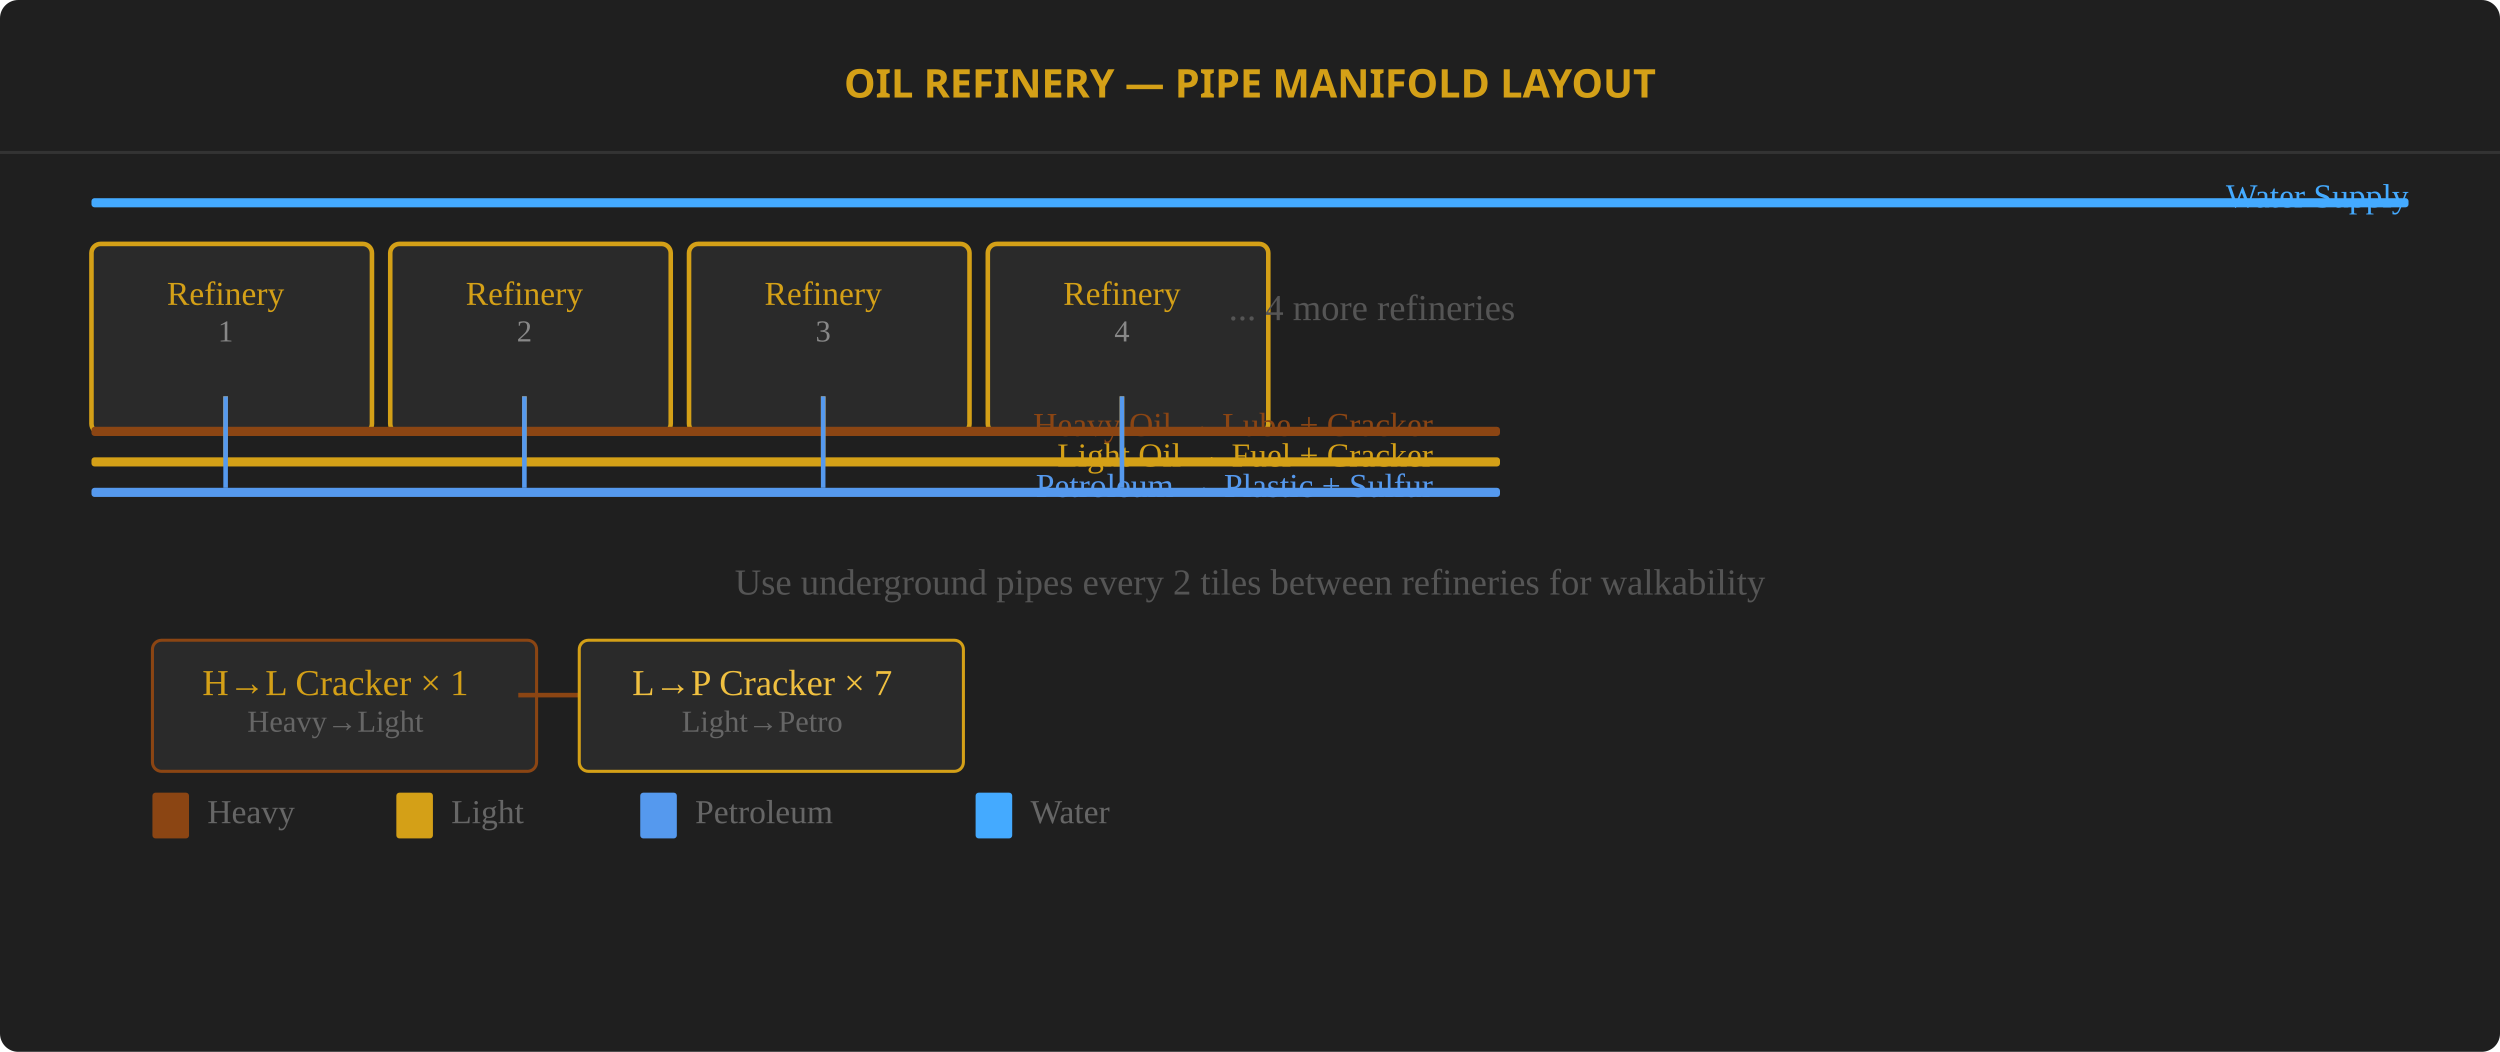
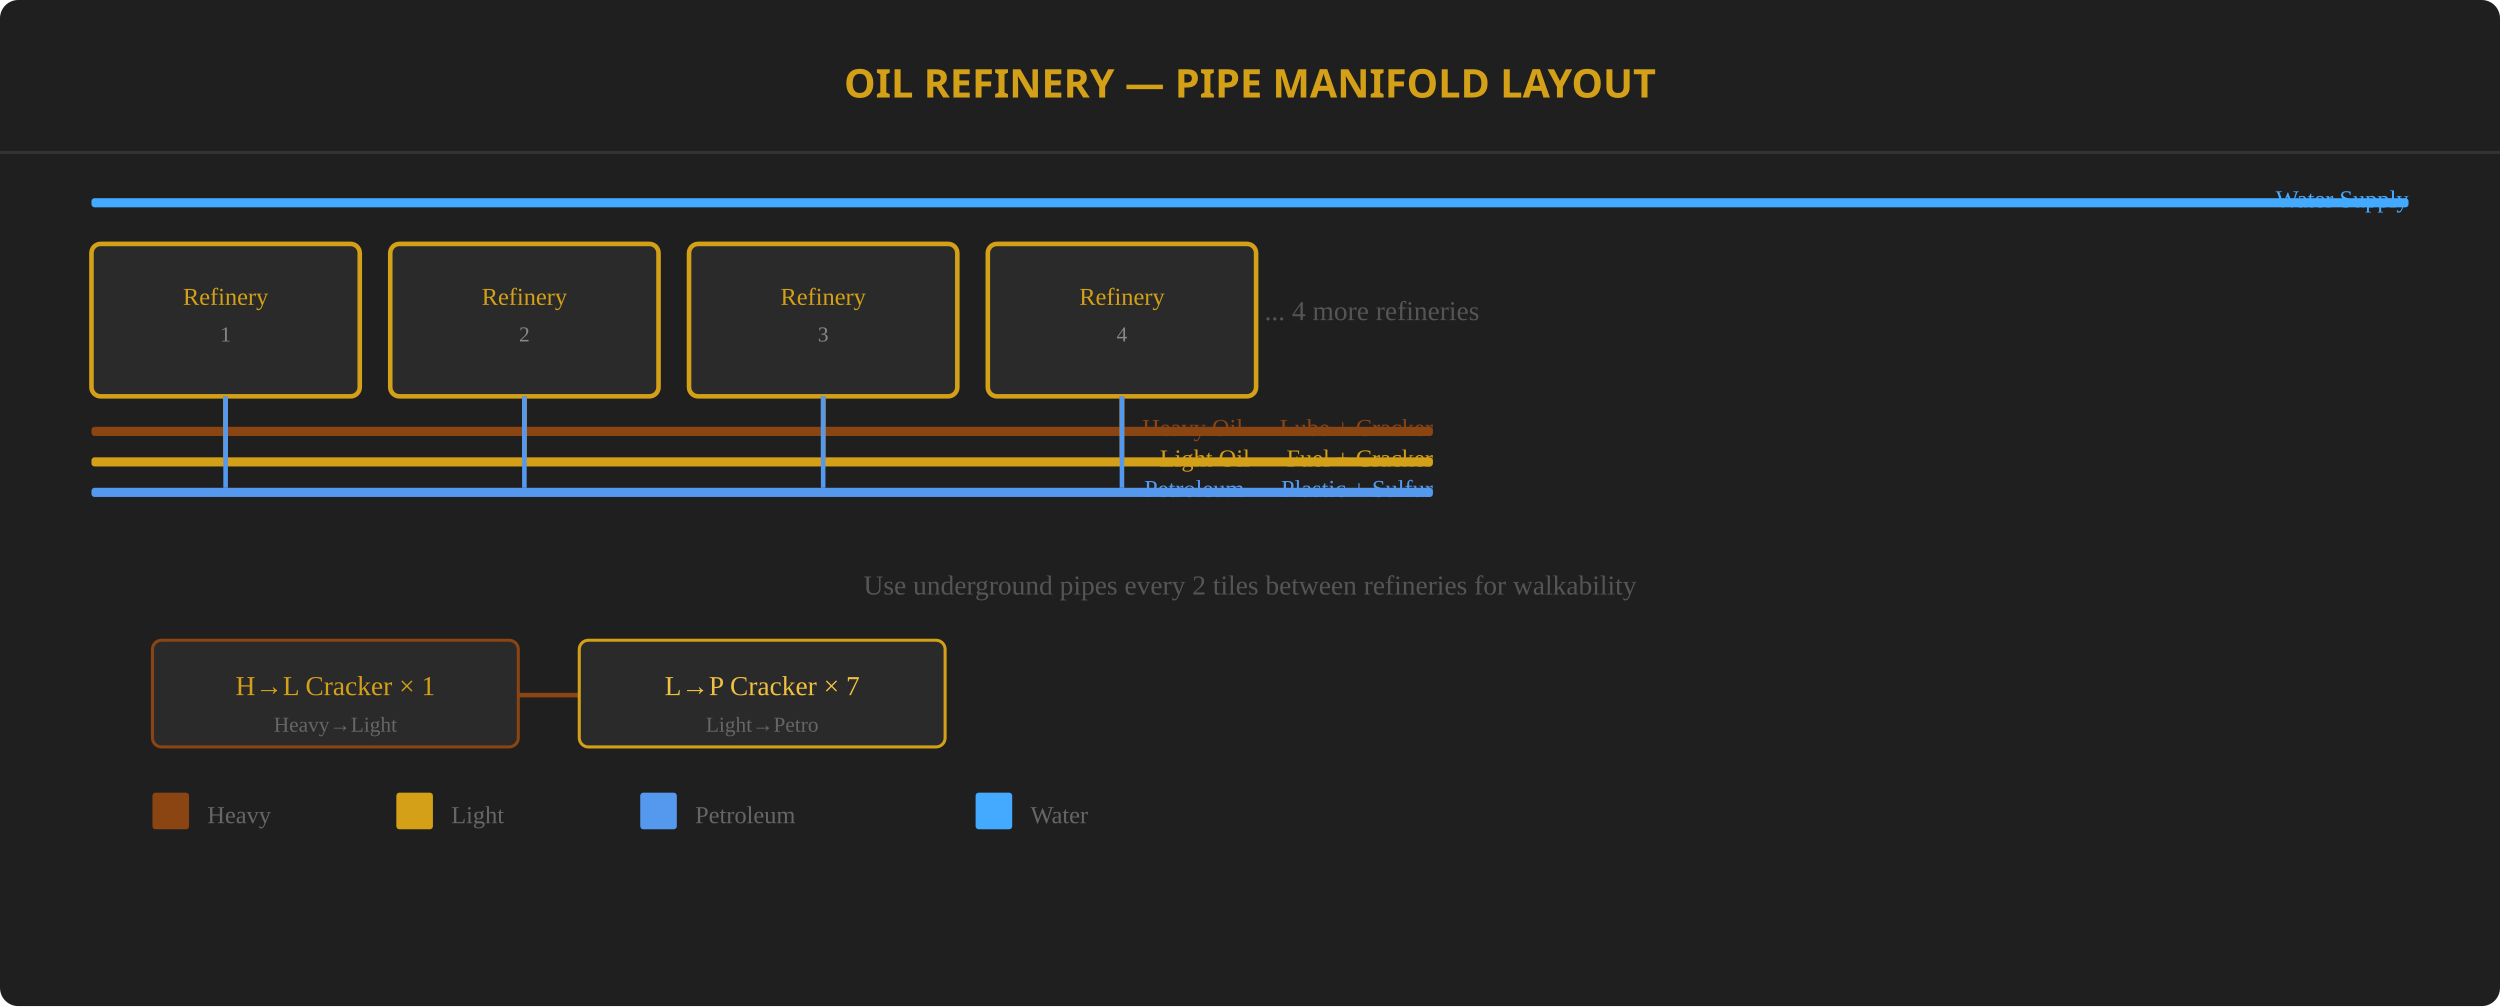
- <svg xmlns="http://www.w3.org/2000/svg" viewBox="0 0 820 345" width="820" height="345">
+ <svg xmlns="http://www.w3.org/2000/svg" viewBox="0 0 820 330" width="820" height="330">
  <defs>
    <filter id="g">
      <feGaussianBlur stdDeviation="2" result="b" />
      <feMerge>
        <feMergeNode in="b" />
        <feMergeNode in="SourceGraphic" />
      </feMerge>
    </filter>
  </defs>
-   <rect width="820" height="345" fill="#1f1f1f" rx="6" />
+   <rect width="820" height="330" fill="#1f1f1f" rx="6" />
  <line x1="0" y1="50" x2="820" y2="50" stroke="#333" />
  <text x="410" y="32" text-anchor="middle" font-family="Orbitron,sans-serif" font-size="13" font-weight="900" fill="#d4a017">OIL REFINERY — PIPE MANIFOLD LAYOUT</text>
  <rect x="30" y="65" width="760" height="3" rx="1" fill="#44aaff" />
-   <text x="790" y="68" text-anchor="end" font-size="11" fill="#44aaff">Water Supply</text>
-   <rect x="30" y="80" width="92" height="62" rx="3" fill="#2a2a2a" stroke="#d4a017" stroke-width="1.5" />
-   <text x="74" y="100" text-anchor="middle" font-size="11" fill="#d4a017">Refinery</text>
-   <text x="74" y="112" text-anchor="middle" font-size="10" fill="#888">1</text>
-   <rect x="128" y="80" width="92" height="62" rx="3" fill="#2a2a2a" stroke="#d4a017" stroke-width="1.5" />
-   <text x="172" y="100" text-anchor="middle" font-size="11" fill="#d4a017">Refinery</text>
-   <text x="172" y="112" text-anchor="middle" font-size="10" fill="#888">2</text>
-   <rect x="226" y="80" width="92" height="62" rx="3" fill="#2a2a2a" stroke="#d4a017" stroke-width="1.5" />
-   <text x="270" y="100" text-anchor="middle" font-size="11" fill="#d4a017">Refinery</text>
-   <text x="270" y="112" text-anchor="middle" font-size="10" fill="#888">3</text>
-   <rect x="324" y="80" width="92" height="62" rx="3" fill="#2a2a2a" stroke="#d4a017" stroke-width="1.5" />
-   <text x="368" y="100" text-anchor="middle" font-size="11" fill="#d4a017">Refinery</text>
-   <text x="368" y="112" text-anchor="middle" font-size="10" fill="#888">4</text>
-   <text x="450" y="105" text-anchor="middle" font-size="12" fill="#555">... 4 more refineries</text>
-   <rect x="30" y="140" width="462" height="3" rx="1" fill="#8b4513" />
-   <text x="470" y="143" text-anchor="end" font-size="11" fill="#8b4513">Heavy Oil → Lube + Cracker</text>
-   <rect x="30" y="150" width="462" height="3" rx="1" fill="#d4a017" />
-   <text x="470" y="153" text-anchor="end" font-size="11" fill="#d4a017">Light Oil → Fuel + Cracker</text>
-   <rect x="30" y="160" width="462" height="3" rx="1" fill="#5599ee" />
-   <text x="470" y="163" text-anchor="end" font-size="11" fill="#5599ee">Petroleum → Plastic + Sulfur</text>
+   <text x="790" y="68" text-anchor="end" font-size="8" fill="#44aaff">Water Supply</text>
+   <rect x="30" y="80" width="88" height="50" rx="3" fill="#2a2a2a" stroke="#d4a017" stroke-width="1.5" />
+   <text x="74" y="100" text-anchor="middle" font-size="8" fill="#d4a017">Refinery</text>
+   <text x="74" y="112" text-anchor="middle" font-size="7" fill="#888">1</text>
+   <rect x="128" y="80" width="88" height="50" rx="3" fill="#2a2a2a" stroke="#d4a017" stroke-width="1.5" />
+   <text x="172" y="100" text-anchor="middle" font-size="8" fill="#d4a017">Refinery</text>
+   <text x="172" y="112" text-anchor="middle" font-size="7" fill="#888">2</text>
+   <rect x="226" y="80" width="88" height="50" rx="3" fill="#2a2a2a" stroke="#d4a017" stroke-width="1.5" />
+   <text x="270" y="100" text-anchor="middle" font-size="8" fill="#d4a017">Refinery</text>
+   <text x="270" y="112" text-anchor="middle" font-size="7" fill="#888">3</text>
+   <rect x="324" y="80" width="88" height="50" rx="3" fill="#2a2a2a" stroke="#d4a017" stroke-width="1.5" />
+   <text x="368" y="100" text-anchor="middle" font-size="8" fill="#d4a017">Refinery</text>
+   <text x="368" y="112" text-anchor="middle" font-size="7" fill="#888">4</text>
+   <text x="450" y="105" text-anchor="middle" font-size="9" fill="#555">... 4 more refineries</text>
+   <rect x="30" y="140" width="440" height="3" rx="1" fill="#8b4513" />
+   <text x="470" y="143" text-anchor="end" font-size="8" fill="#8b4513">Heavy Oil → Lube + Cracker</text>
+   <rect x="30" y="150" width="440" height="3" rx="1" fill="#d4a017" />
+   <text x="470" y="153" text-anchor="end" font-size="8" fill="#d4a017">Light Oil → Fuel + Cracker</text>
+   <rect x="30" y="160" width="440" height="3" rx="1" fill="#5599ee" />
+   <text x="470" y="163" text-anchor="end" font-size="8" fill="#5599ee">Petroleum → Plastic + Sulfur</text>
  <line x1="74" y1="130" x2="74" y2="140" stroke="#8b4513" stroke-width="1.5" />
  <line x1="74" y1="130" x2="74" y2="150" stroke="#d4a017" stroke-width="1.5" />
  <line x1="74" y1="130" x2="74" y2="160" stroke="#5599ee" stroke-width="1.5" />
  <line x1="172" y1="130" x2="172" y2="140" stroke="#8b4513" stroke-width="1.5" />
  <line x1="172" y1="130" x2="172" y2="150" stroke="#d4a017" stroke-width="1.5" />
  <line x1="172" y1="130" x2="172" y2="160" stroke="#5599ee" stroke-width="1.5" />
  <line x1="270" y1="130" x2="270" y2="140" stroke="#8b4513" stroke-width="1.5" />
  <line x1="270" y1="130" x2="270" y2="150" stroke="#d4a017" stroke-width="1.5" />
  <line x1="270" y1="130" x2="270" y2="160" stroke="#5599ee" stroke-width="1.5" />
  <line x1="368" y1="130" x2="368" y2="140" stroke="#8b4513" stroke-width="1.5" />
  <line x1="368" y1="130" x2="368" y2="150" stroke="#d4a017" stroke-width="1.5" />
  <line x1="368" y1="130" x2="368" y2="160" stroke="#5599ee" stroke-width="1.5" />
-   <text x="410" y="195" text-anchor="middle" font-size="12" fill="#555">Use underground pipes every 2 tiles between refineries for walkability</text>
-   <rect x="50" y="210" width="126" height="43" rx="3" fill="#2a2a2a" stroke="#8b4513" />
-   <text x="110" y="228" text-anchor="middle" font-size="12" fill="#d4a017">H→L Cracker × 1</text>
-   <text x="110" y="240" text-anchor="middle" font-size="10" fill="#666">Heavy→Light</text>
+   <text x="410" y="195" text-anchor="middle" font-size="9" fill="#555">Use underground pipes every 2 tiles between refineries for walkability</text>
+   <rect x="50" y="210" width="120" height="35" rx="3" fill="#2a2a2a" stroke="#8b4513" />
+   <text x="110" y="228" text-anchor="middle" font-size="9" fill="#d4a017">H→L Cracker × 1</text>
+   <text x="110" y="240" text-anchor="middle" font-size="7" fill="#666">Heavy→Light</text>
  <line x1="170" y1="228" x2="190" y2="228" stroke="#8b4513" stroke-width="1.5" />
-   <rect x="190" y="210" width="126" height="43" rx="3" fill="#2a2a2a" stroke="#d4a017" />
-   <text x="250" y="228" text-anchor="middle" font-size="12" fill="#f0c040">L→P Cracker × 7</text>
-   <text x="250" y="240" text-anchor="middle" font-size="10" fill="#666">Light→Petro</text>
-   <rect x="50" y="260" width="12" height="15" rx="1" fill="#8b4513" />
-   <text x="68" y="270" text-anchor="start" font-size="11" fill="#666">Heavy</text>
-   <rect x="130" y="260" width="12" height="15" rx="1" fill="#d4a017" />
-   <text x="148" y="270" text-anchor="start" font-size="11" fill="#666">Light</text>
-   <rect x="210" y="260" width="12" height="15" rx="1" fill="#5599ee" />
-   <text x="228" y="270" text-anchor="start" font-size="11" fill="#666">Petroleum</text>
-   <rect x="320" y="260" width="12" height="15" rx="1" fill="#44aaff" />
-   <text x="338" y="270" text-anchor="start" font-size="11" fill="#666">Water</text>
+   <rect x="190" y="210" width="120" height="35" rx="3" fill="#2a2a2a" stroke="#d4a017" />
+   <text x="250" y="228" text-anchor="middle" font-size="9" fill="#f0c040">L→P Cracker × 7</text>
+   <text x="250" y="240" text-anchor="middle" font-size="7" fill="#666">Light→Petro</text>
+   <rect x="50" y="260" width="12" height="12" rx="1" fill="#8b4513" />
+   <text x="68" y="270" text-anchor="start" font-size="8" fill="#666">Heavy</text>
+   <rect x="130" y="260" width="12" height="12" rx="1" fill="#d4a017" />
+   <text x="148" y="270" text-anchor="start" font-size="8" fill="#666">Light</text>
+   <rect x="210" y="260" width="12" height="12" rx="1" fill="#5599ee" />
+   <text x="228" y="270" text-anchor="start" font-size="8" fill="#666">Petroleum</text>
+   <rect x="320" y="260" width="12" height="12" rx="1" fill="#44aaff" />
+   <text x="338" y="270" text-anchor="start" font-size="8" fill="#666">Water</text>
</svg>
